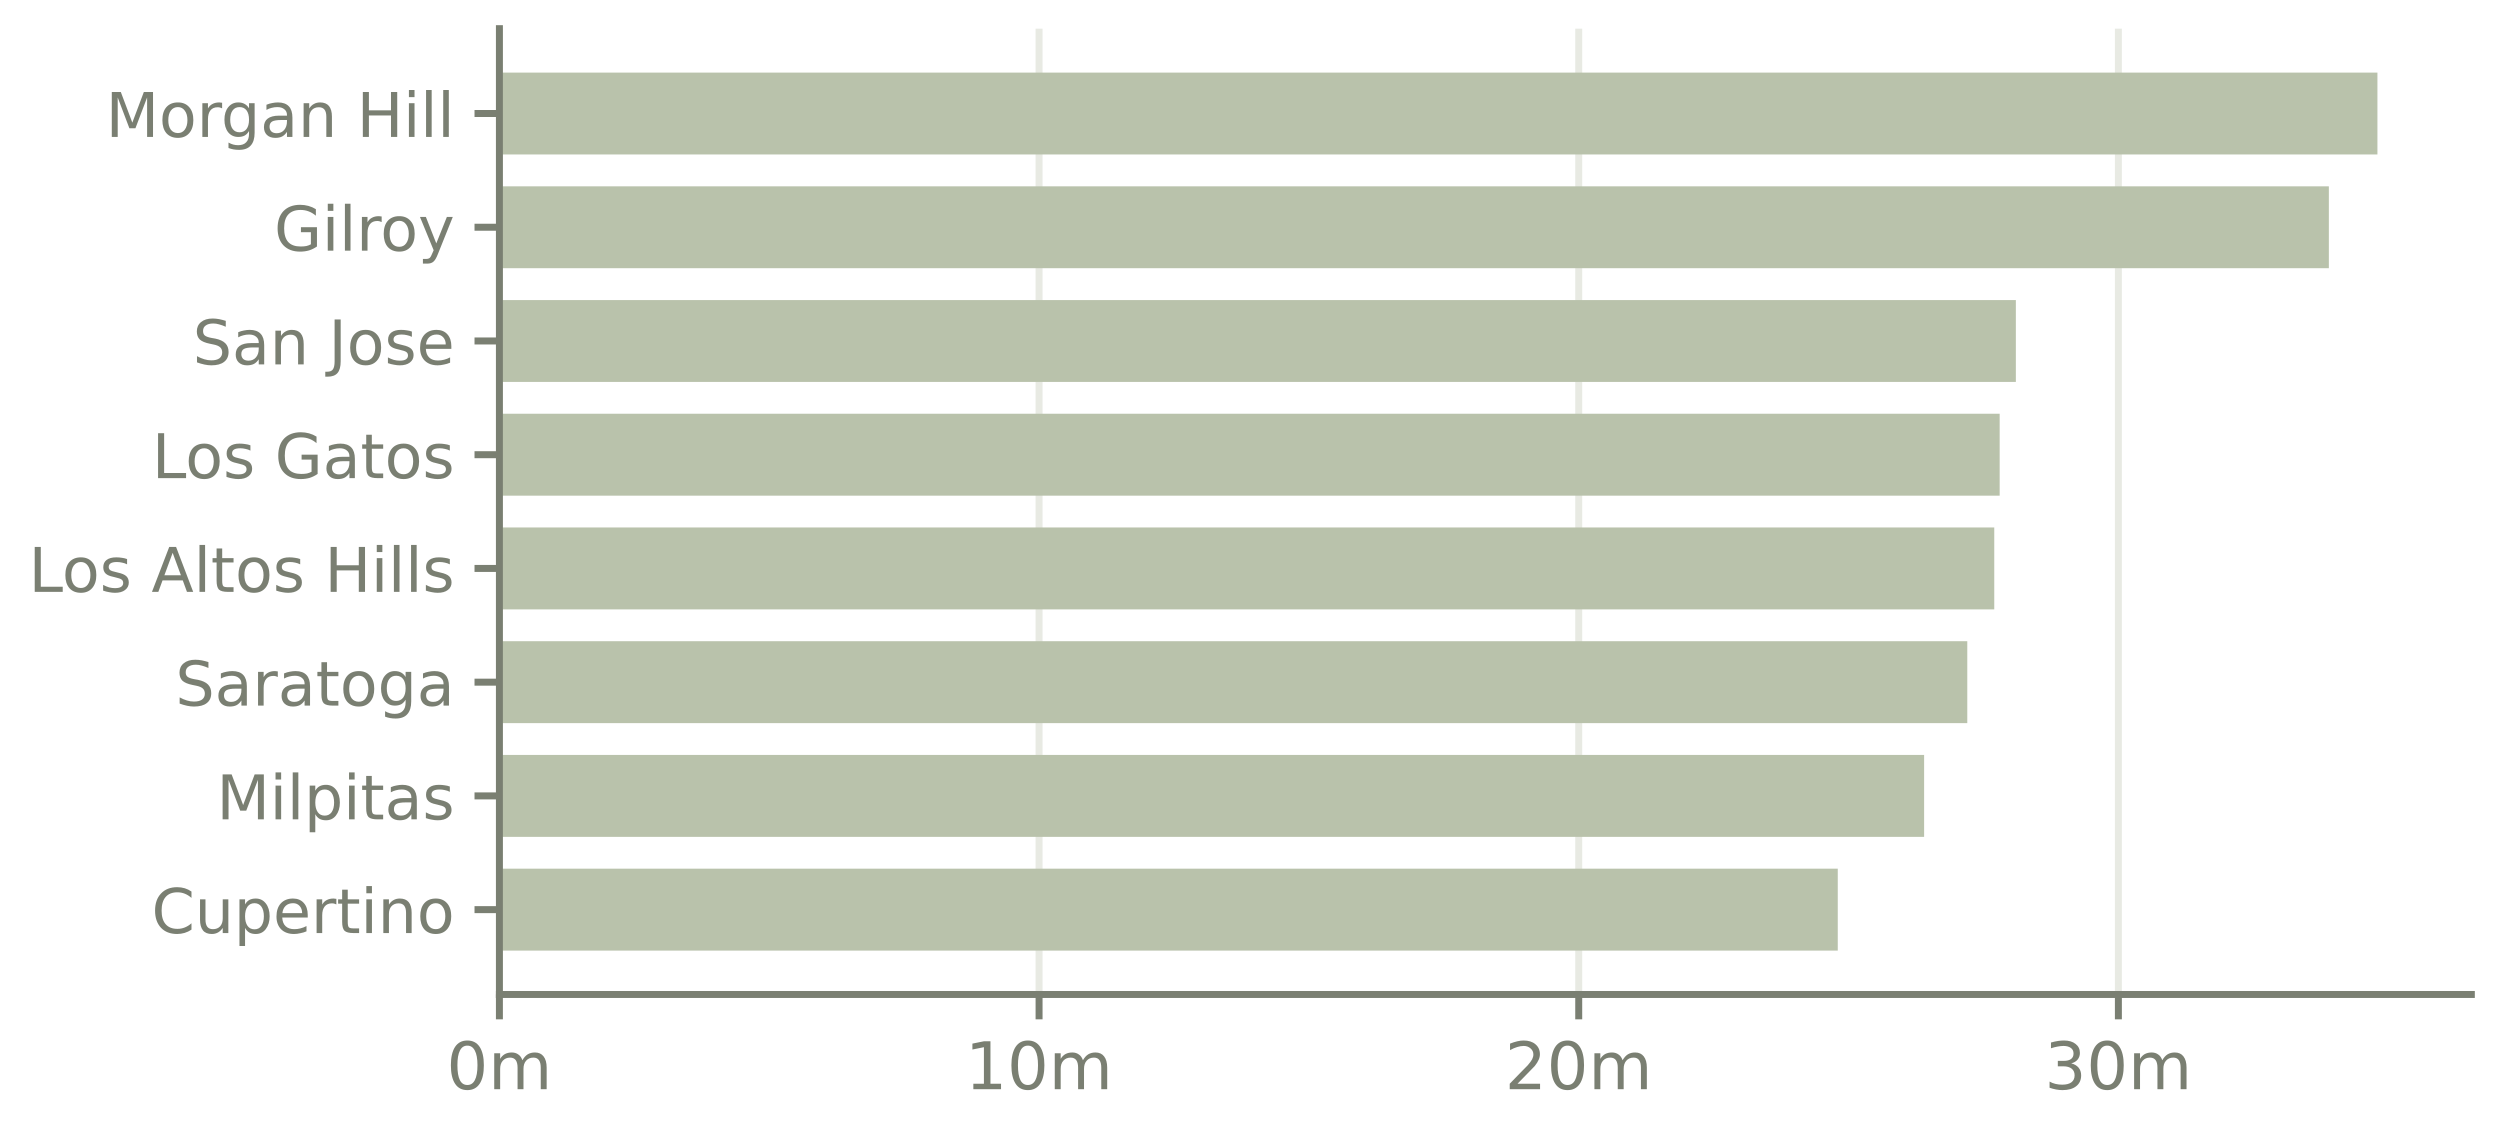
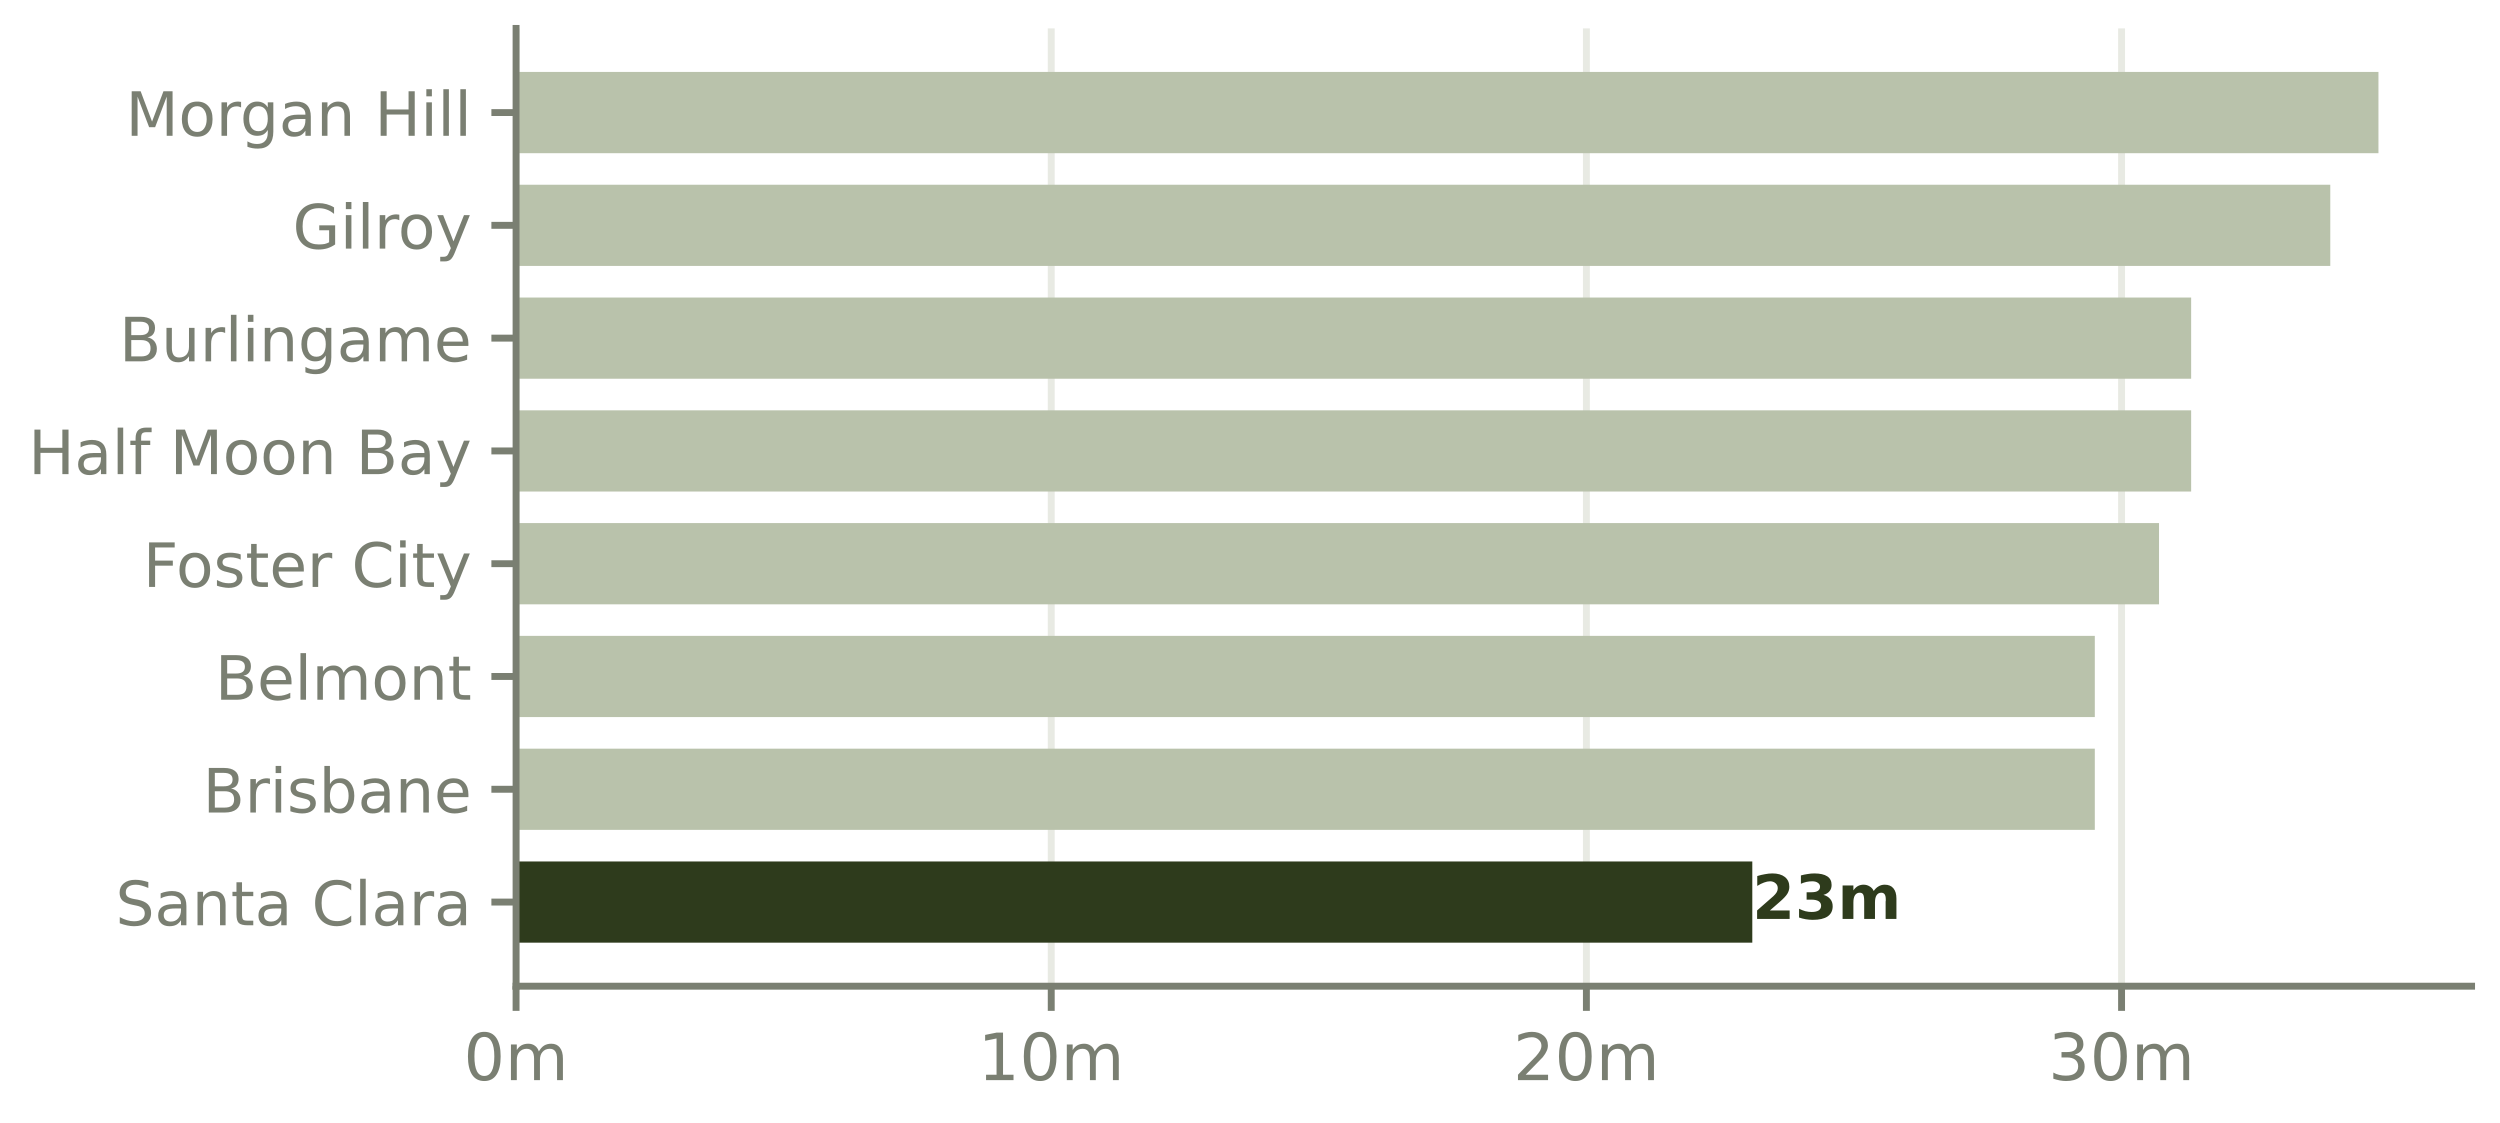
- <svg xmlns="http://www.w3.org/2000/svg" xmlns:xlink="http://www.w3.org/1999/xlink" width="251.138pt" height="113.668pt" viewBox="0 0 251.138 113.668" version="1.1">
+ <svg xmlns="http://www.w3.org/2000/svg" xmlns:xlink="http://www.w3.org/1999/xlink" width="253.247pt" height="113.668pt" viewBox="0 0 253.247 113.668" version="1.1">
  <defs>
    <style type="text/css">*{stroke-linejoin: round; stroke-linecap: butt}</style>
  </defs>
  <g id="figure_1">
    <g id="patch_1">
-       <path d="M 0 113.668  L 251.138 113.668  L 251.138 0  L 0 0  L 0 113.668  z " style="fill: none" />
+       <path d="M 0 113.668  L 253.247 113.668  L 253.247 0  L 0 0  L 0 113.668  z " style="fill: none" />
    </g>
    <g id="axes_1">
      <g id="patch_2">
-         <path d="M 50.168 99.9  L 248.258 99.9  L 248.258 2.88  L 50.168 2.88  L 50.168 99.9  z " style="fill: none" />
+         <path d="M 52.277 99.9  L 250.367 99.9  L 250.367 2.88  L 52.277 2.88  L 52.277 99.9  z " style="fill: none" />
      </g>
      <g id="matplotlib.axis_1">
        <g id="xtick_1">
          <g id="line2d_1">
-             <path d="M 50.168 99.9  L 50.168 2.88  " clip-path="url(#p2c34332fb9)" style="fill: none; stroke: #e8eae3; stroke-width: 0.7; stroke-linecap: square" />
+             <path d="M 52.277 99.9  L 52.277 2.88  " clip-path="url(#pf6f1965102)" style="fill: none; stroke: #e8eae3; stroke-width: 0.7; stroke-linecap: square" />
          </g>
          <g id="line2d_2">
            <defs>
-               <path id="m6b992e8dfe" d="M 0 0  L 0 2.5  " style="stroke: #7a7f72; stroke-width: 0.7" />
+               <path id="m8aff1caf8f" d="M 0 0  L 0 2.5  " style="stroke: #7a7f72; stroke-width: 0.7" />
            </defs>
            <g>
-               <use xlink:href="#m6b992e8dfe" x="50.168" y="99.9" style="fill: #7a7f72; stroke: #7a7f72; stroke-width: 0.7" />
+               <use xlink:href="#m8aff1caf8f" x="52.277" y="99.9" style="fill: #7a7f72; stroke: #7a7f72; stroke-width: 0.7" />
            </g>
          </g>
          <g id="text_1">
-             <text style="font-size: 6.6px; font-family: 'DejaVu Sans'; text-anchor: middle; fill: #7a7f72" x="50.168" y="109.415" transform="rotate(-0 50.16775 109.415)">0m</text>
+             <text style="font-size: 6.6px; font-family: 'DejaVu Sans'; text-anchor: middle; fill: #7a7f72" x="52.277" y="109.415" transform="rotate(-0 52.27672 109.415)">0m</text>
          </g>
        </g>
        <g id="xtick_2">
          <g id="line2d_3">
-             <path d="M 104.38 99.9  L 104.38 2.88  " clip-path="url(#p2c34332fb9)" style="fill: none; stroke: #e8eae3; stroke-width: 0.7; stroke-linecap: square" />
+             <path d="M 106.489 99.9  L 106.489 2.88  " clip-path="url(#pf6f1965102)" style="fill: none; stroke: #e8eae3; stroke-width: 0.7; stroke-linecap: square" />
          </g>
          <g id="line2d_4">
            <g>
-               <use xlink:href="#m6b992e8dfe" x="104.38" y="99.9" style="fill: #7a7f72; stroke: #7a7f72; stroke-width: 0.7" />
+               <use xlink:href="#m8aff1caf8f" x="106.489" y="99.9" style="fill: #7a7f72; stroke: #7a7f72; stroke-width: 0.7" />
            </g>
          </g>
          <g id="text_2">
-             <text style="font-size: 6.6px; font-family: 'DejaVu Sans'; text-anchor: middle; fill: #7a7f72" x="104.38" y="109.415" transform="rotate(-0 104.3796 109.415)">10m</text>
+             <text style="font-size: 6.6px; font-family: 'DejaVu Sans'; text-anchor: middle; fill: #7a7f72" x="106.489" y="109.415" transform="rotate(-0 106.4885 109.415)">10m</text>
          </g>
        </g>
        <g id="xtick_3">
          <g id="line2d_5">
-             <path d="M 158.591 99.9  L 158.591 2.88  " clip-path="url(#p2c34332fb9)" style="fill: none; stroke: #e8eae3; stroke-width: 0.7; stroke-linecap: square" />
+             <path d="M 160.7 99.9  L 160.7 2.88  " clip-path="url(#pf6f1965102)" style="fill: none; stroke: #e8eae3; stroke-width: 0.7; stroke-linecap: square" />
          </g>
          <g id="line2d_6">
            <g>
-               <use xlink:href="#m6b992e8dfe" x="158.591" y="99.9" style="fill: #7a7f72; stroke: #7a7f72; stroke-width: 0.7" />
+               <use xlink:href="#m8aff1caf8f" x="160.7" y="99.9" style="fill: #7a7f72; stroke: #7a7f72; stroke-width: 0.7" />
            </g>
          </g>
          <g id="text_3">
-             <text style="font-size: 6.6px; font-family: 'DejaVu Sans'; text-anchor: middle; fill: #7a7f72" x="158.591" y="109.415" transform="rotate(-0 158.5914 109.415)">20m</text>
+             <text style="font-size: 6.6px; font-family: 'DejaVu Sans'; text-anchor: middle; fill: #7a7f72" x="160.7" y="109.415" transform="rotate(-0 160.7004 109.415)">20m</text>
          </g>
        </g>
        <g id="xtick_4">
          <g id="line2d_7">
-             <path d="M 212.803 99.9  L 212.803 2.88  " clip-path="url(#p2c34332fb9)" style="fill: none; stroke: #e8eae3; stroke-width: 0.7; stroke-linecap: square" />
+             <path d="M 214.912 99.9  L 214.912 2.88  " clip-path="url(#pf6f1965102)" style="fill: none; stroke: #e8eae3; stroke-width: 0.7; stroke-linecap: square" />
          </g>
          <g id="line2d_8">
            <g>
-               <use xlink:href="#m6b992e8dfe" x="212.803" y="99.9" style="fill: #7a7f72; stroke: #7a7f72; stroke-width: 0.7" />
+               <use xlink:href="#m8aff1caf8f" x="214.912" y="99.9" style="fill: #7a7f72; stroke: #7a7f72; stroke-width: 0.7" />
            </g>
          </g>
          <g id="text_4">
-             <text style="font-size: 6.6px; font-family: 'DejaVu Sans'; text-anchor: middle; fill: #7a7f72" x="212.803" y="109.415" transform="rotate(-0 212.8032 109.415)">30m</text>
+             <text style="font-size: 6.6px; font-family: 'DejaVu Sans'; text-anchor: middle; fill: #7a7f72" x="214.912" y="109.415" transform="rotate(-0 214.9122 109.415)">30m</text>
          </g>
        </g>
      </g>
      <g id="matplotlib.axis_2">
        <g id="ytick_1">
          <g id="line2d_9">
            <defs>
-               <path id="mc2c524557e" d="M 0 0  L -2.5 0  " style="stroke: #7a7f72; stroke-width: 0.7" />
+               <path id="m2f0eb86f59" d="M 0 0  L -2.5 0  " style="stroke: #7a7f72; stroke-width: 0.7" />
            </defs>
            <g>
-               <use xlink:href="#mc2c524557e" x="50.168" y="91.377" style="fill: #7a7f72; stroke: #7a7f72; stroke-width: 0.7" />
+               <use xlink:href="#m2f0eb86f59" x="52.277" y="91.377" style="fill: #7a7f72; stroke: #7a7f72; stroke-width: 0.7" />
            </g>
          </g>
          <g id="text_5">
-             <text style="font-size: 6.2px; font-family: 'DejaVu Sans'; text-anchor: end; fill: #7a7f72" x="45.668" y="93.733" transform="rotate(-0 45.66775 93.73256)">Cupertino</text>
+             <text style="font-size: 6.2px; font-family: 'DejaVu Sans'; text-anchor: end; fill: #7a7f72" x="47.777" y="93.733" transform="rotate(-0 47.77672 93.73256)">Santa Clara</text>
          </g>
        </g>
        <g id="ytick_2">
          <g id="line2d_10">
            <g>
-               <use xlink:href="#mc2c524557e" x="50.168" y="79.952" style="fill: #7a7f72; stroke: #7a7f72; stroke-width: 0.7" />
+               <use xlink:href="#m2f0eb86f59" x="52.277" y="79.952" style="fill: #7a7f72; stroke: #7a7f72; stroke-width: 0.7" />
            </g>
          </g>
          <g id="text_6">
-             <text style="font-size: 6.2px; font-family: 'DejaVu Sans'; text-anchor: end; fill: #7a7f72" x="45.668" y="82.308" transform="rotate(-0 45.66775 82.30769)">Milpitas</text>
+             <text style="font-size: 6.2px; font-family: 'DejaVu Sans'; text-anchor: end; fill: #7a7f72" x="47.777" y="82.308" transform="rotate(-0 47.77672 82.30769)">Brisbane</text>
          </g>
        </g>
        <g id="ytick_3">
          <g id="line2d_11">
            <g>
-               <use xlink:href="#mc2c524557e" x="50.168" y="68.527" style="fill: #7a7f72; stroke: #7a7f72; stroke-width: 0.7" />
+               <use xlink:href="#m2f0eb86f59" x="52.277" y="68.527" style="fill: #7a7f72; stroke: #7a7f72; stroke-width: 0.7" />
            </g>
          </g>
          <g id="text_7">
-             <text style="font-size: 6.2px; font-family: 'DejaVu Sans'; text-anchor: end; fill: #7a7f72" x="45.668" y="70.883" transform="rotate(-0 45.66775 70.88282)">Saratoga</text>
+             <text style="font-size: 6.2px; font-family: 'DejaVu Sans'; text-anchor: end; fill: #7a7f72" x="47.777" y="70.883" transform="rotate(-0 47.77672 70.88282)">Belmont</text>
          </g>
        </g>
        <g id="ytick_4">
          <g id="line2d_12">
            <g>
-               <use xlink:href="#mc2c524557e" x="50.168" y="57.102" style="fill: #7a7f72; stroke: #7a7f72; stroke-width: 0.7" />
+               <use xlink:href="#m2f0eb86f59" x="52.277" y="57.102" style="fill: #7a7f72; stroke: #7a7f72; stroke-width: 0.7" />
            </g>
          </g>
          <g id="text_8">
-             <text style="font-size: 6.2px; font-family: 'DejaVu Sans'; text-anchor: end; fill: #7a7f72" x="45.668" y="59.458" transform="rotate(-0 45.66775 59.45795)">Los Altos Hills</text>
+             <text style="font-size: 6.2px; font-family: 'DejaVu Sans'; text-anchor: end; fill: #7a7f72" x="47.777" y="59.458" transform="rotate(-0 47.77672 59.45795)">Foster City</text>
          </g>
        </g>
        <g id="ytick_5">
          <g id="line2d_13">
            <g>
-               <use xlink:href="#mc2c524557e" x="50.168" y="45.678" style="fill: #7a7f72; stroke: #7a7f72; stroke-width: 0.7" />
+               <use xlink:href="#m2f0eb86f59" x="52.277" y="45.678" style="fill: #7a7f72; stroke: #7a7f72; stroke-width: 0.7" />
            </g>
          </g>
          <g id="text_9">
-             <text style="font-size: 6.2px; font-family: 'DejaVu Sans'; text-anchor: end; fill: #7a7f72" x="45.668" y="48.033" transform="rotate(-0 45.66775 48.03308)">Los Gatos</text>
+             <text style="font-size: 6.2px; font-family: 'DejaVu Sans'; text-anchor: end; fill: #7a7f72" x="47.777" y="48.033" transform="rotate(-0 47.77672 48.03308)">Half Moon Bay</text>
          </g>
        </g>
        <g id="ytick_6">
          <g id="line2d_14">
            <g>
-               <use xlink:href="#mc2c524557e" x="50.168" y="34.253" style="fill: #7a7f72; stroke: #7a7f72; stroke-width: 0.7" />
+               <use xlink:href="#m2f0eb86f59" x="52.277" y="34.253" style="fill: #7a7f72; stroke: #7a7f72; stroke-width: 0.7" />
            </g>
          </g>
          <g id="text_10">
-             <text style="font-size: 6.2px; font-family: 'DejaVu Sans'; text-anchor: end; fill: #7a7f72" x="45.668" y="36.608" transform="rotate(-0 45.66775 36.60821)">San Jose</text>
+             <text style="font-size: 6.2px; font-family: 'DejaVu Sans'; text-anchor: end; fill: #7a7f72" x="47.777" y="36.608" transform="rotate(-0 47.77672 36.60821)">Burlingame</text>
          </g>
        </g>
        <g id="ytick_7">
          <g id="line2d_15">
            <g>
-               <use xlink:href="#mc2c524557e" x="50.168" y="22.828" style="fill: #7a7f72; stroke: #7a7f72; stroke-width: 0.7" />
+               <use xlink:href="#m2f0eb86f59" x="52.277" y="22.828" style="fill: #7a7f72; stroke: #7a7f72; stroke-width: 0.7" />
            </g>
          </g>
          <g id="text_11">
-             <text style="font-size: 6.2px; font-family: 'DejaVu Sans'; text-anchor: end; fill: #7a7f72" x="45.668" y="25.183" transform="rotate(-0 45.66775 25.18334)">Gilroy</text>
+             <text style="font-size: 6.2px; font-family: 'DejaVu Sans'; text-anchor: end; fill: #7a7f72" x="47.777" y="25.183" transform="rotate(-0 47.77672 25.18334)">Gilroy</text>
          </g>
        </g>
        <g id="ytick_8">
          <g id="line2d_16">
            <g>
-               <use xlink:href="#mc2c524557e" x="50.168" y="11.403" style="fill: #7a7f72; stroke: #7a7f72; stroke-width: 0.7" />
+               <use xlink:href="#m2f0eb86f59" x="52.277" y="11.403" style="fill: #7a7f72; stroke: #7a7f72; stroke-width: 0.7" />
            </g>
          </g>
          <g id="text_12">
-             <text style="font-size: 6.2px; font-family: 'DejaVu Sans'; text-anchor: end; fill: #7a7f72" x="45.668" y="13.758" transform="rotate(-0 45.66775 13.75847)">Morgan Hill</text>
+             <text style="font-size: 6.2px; font-family: 'DejaVu Sans'; text-anchor: end; fill: #7a7f72" x="47.777" y="13.758" transform="rotate(-0 47.77672 13.75847)">Morgan Hill</text>
          </g>
        </g>
      </g>
      <g id="patch_3">
-         <path d="M 50.168 95.49  L 184.613 95.49  L 184.613 87.264  L 50.168 87.264  z " clip-path="url(#p2c34332fb9)" style="fill: #b9c2ab" />
+         <path d="M 52.277 95.49  L 177.506 95.49  L 177.506 87.264  L 52.277 87.264  z " clip-path="url(#pf6f1965102)" style="fill: #2e3b1c" />
      </g>
      <g id="patch_4">
-         <path d="M 50.168 84.065  L 193.287 84.065  L 193.287 75.839  L 50.168 75.839  z " clip-path="url(#p2c34332fb9)" style="fill: #b9c2ab" />
+         <path d="M 52.277 84.065  L 212.202 84.065  L 212.202 75.839  L 52.277 75.839  z " clip-path="url(#pf6f1965102)" style="fill: #b9c2ab" />
      </g>
      <g id="patch_5">
-         <path d="M 50.168 72.64  L 197.624 72.64  L 197.624 64.414  L 50.168 64.414  z " clip-path="url(#p2c34332fb9)" style="fill: #b9c2ab" />
+         <path d="M 52.277 72.64  L 212.202 72.64  L 212.202 64.414  L 52.277 64.414  z " clip-path="url(#pf6f1965102)" style="fill: #b9c2ab" />
      </g>
      <g id="patch_6">
-         <path d="M 50.168 61.215  L 200.334 61.215  L 200.334 52.989  L 50.168 52.989  z " clip-path="url(#p2c34332fb9)" style="fill: #b9c2ab" />
+         <path d="M 52.277 61.215  L 218.707 61.215  L 218.707 52.989  L 52.277 52.989  z " clip-path="url(#pf6f1965102)" style="fill: #b9c2ab" />
      </g>
      <g id="patch_7">
-         <path d="M 50.168 49.791  L 200.877 49.791  L 200.877 41.565  L 50.168 41.565  z " clip-path="url(#p2c34332fb9)" style="fill: #b9c2ab" />
+         <path d="M 52.277 49.791  L 221.96 49.791  L 221.96 41.565  L 52.277 41.565  z " clip-path="url(#pf6f1965102)" style="fill: #b9c2ab" />
      </g>
      <g id="patch_8">
-         <path d="M 50.168 38.366  L 202.503 38.366  L 202.503 30.14  L 50.168 30.14  z " clip-path="url(#p2c34332fb9)" style="fill: #b9c2ab" />
+         <path d="M 52.277 38.366  L 221.96 38.366  L 221.96 30.14  L 52.277 30.14  z " clip-path="url(#pf6f1965102)" style="fill: #b9c2ab" />
      </g>
      <g id="patch_9">
-         <path d="M 50.168 26.941  L 233.946 26.941  L 233.946 18.715  L 50.168 18.715  z " clip-path="url(#p2c34332fb9)" style="fill: #b9c2ab" />
+         <path d="M 52.277 26.941  L 236.055 26.941  L 236.055 18.715  L 52.277 18.715  z " clip-path="url(#pf6f1965102)" style="fill: #b9c2ab" />
      </g>
      <g id="patch_10">
-         <path d="M 50.168 15.516  L 238.825 15.516  L 238.825 7.29  L 50.168 7.29  z " clip-path="url(#p2c34332fb9)" style="fill: #b9c2ab" />
+         <path d="M 52.277 15.516  L 240.934 15.516  L 240.934 7.29  L 52.277 7.29  z " clip-path="url(#pf6f1965102)" style="fill: #b9c2ab" />
      </g>
      <g id="patch_11">
-         <path d="M 50.168 99.9  L 50.168 2.88  " style="fill: none; stroke: #7a7f72; stroke-width: 0.7; stroke-linejoin: miter; stroke-linecap: square" />
+         <path d="M 52.277 99.9  L 52.277 2.88  " style="fill: none; stroke: #7a7f72; stroke-width: 0.7; stroke-linejoin: miter; stroke-linecap: square" />
      </g>
      <g id="patch_12">
-         <path d="M 50.168 99.9  L 248.258 99.9  " style="fill: none; stroke: #7a7f72; stroke-width: 0.7; stroke-linejoin: miter; stroke-linecap: square" />
+         <path d="M 52.277 99.9  L 250.367 99.9  " style="fill: none; stroke: #7a7f72; stroke-width: 0.7; stroke-linejoin: miter; stroke-linecap: square" />
+       </g>
+       <g id="text_13">
+         <text style="font-weight: 700; font-size: 6.2px; font-family: 'DejaVu Sans'; text-anchor: start; fill: #2e3b1c" x="177.506" y="93.088" transform="rotate(-0 177.506 93.08786)"> 23m</text>
      </g>
    </g>
  </g>
  <defs>
-     <clipPath id="p2c34332fb9">
-       <rect x="50.168" y="2.88" width="198.09" height="97.02" />
+     <clipPath id="pf6f1965102">
+       <rect x="52.277" y="2.88" width="198.09" height="97.02" />
    </clipPath>
  </defs>
</svg>
